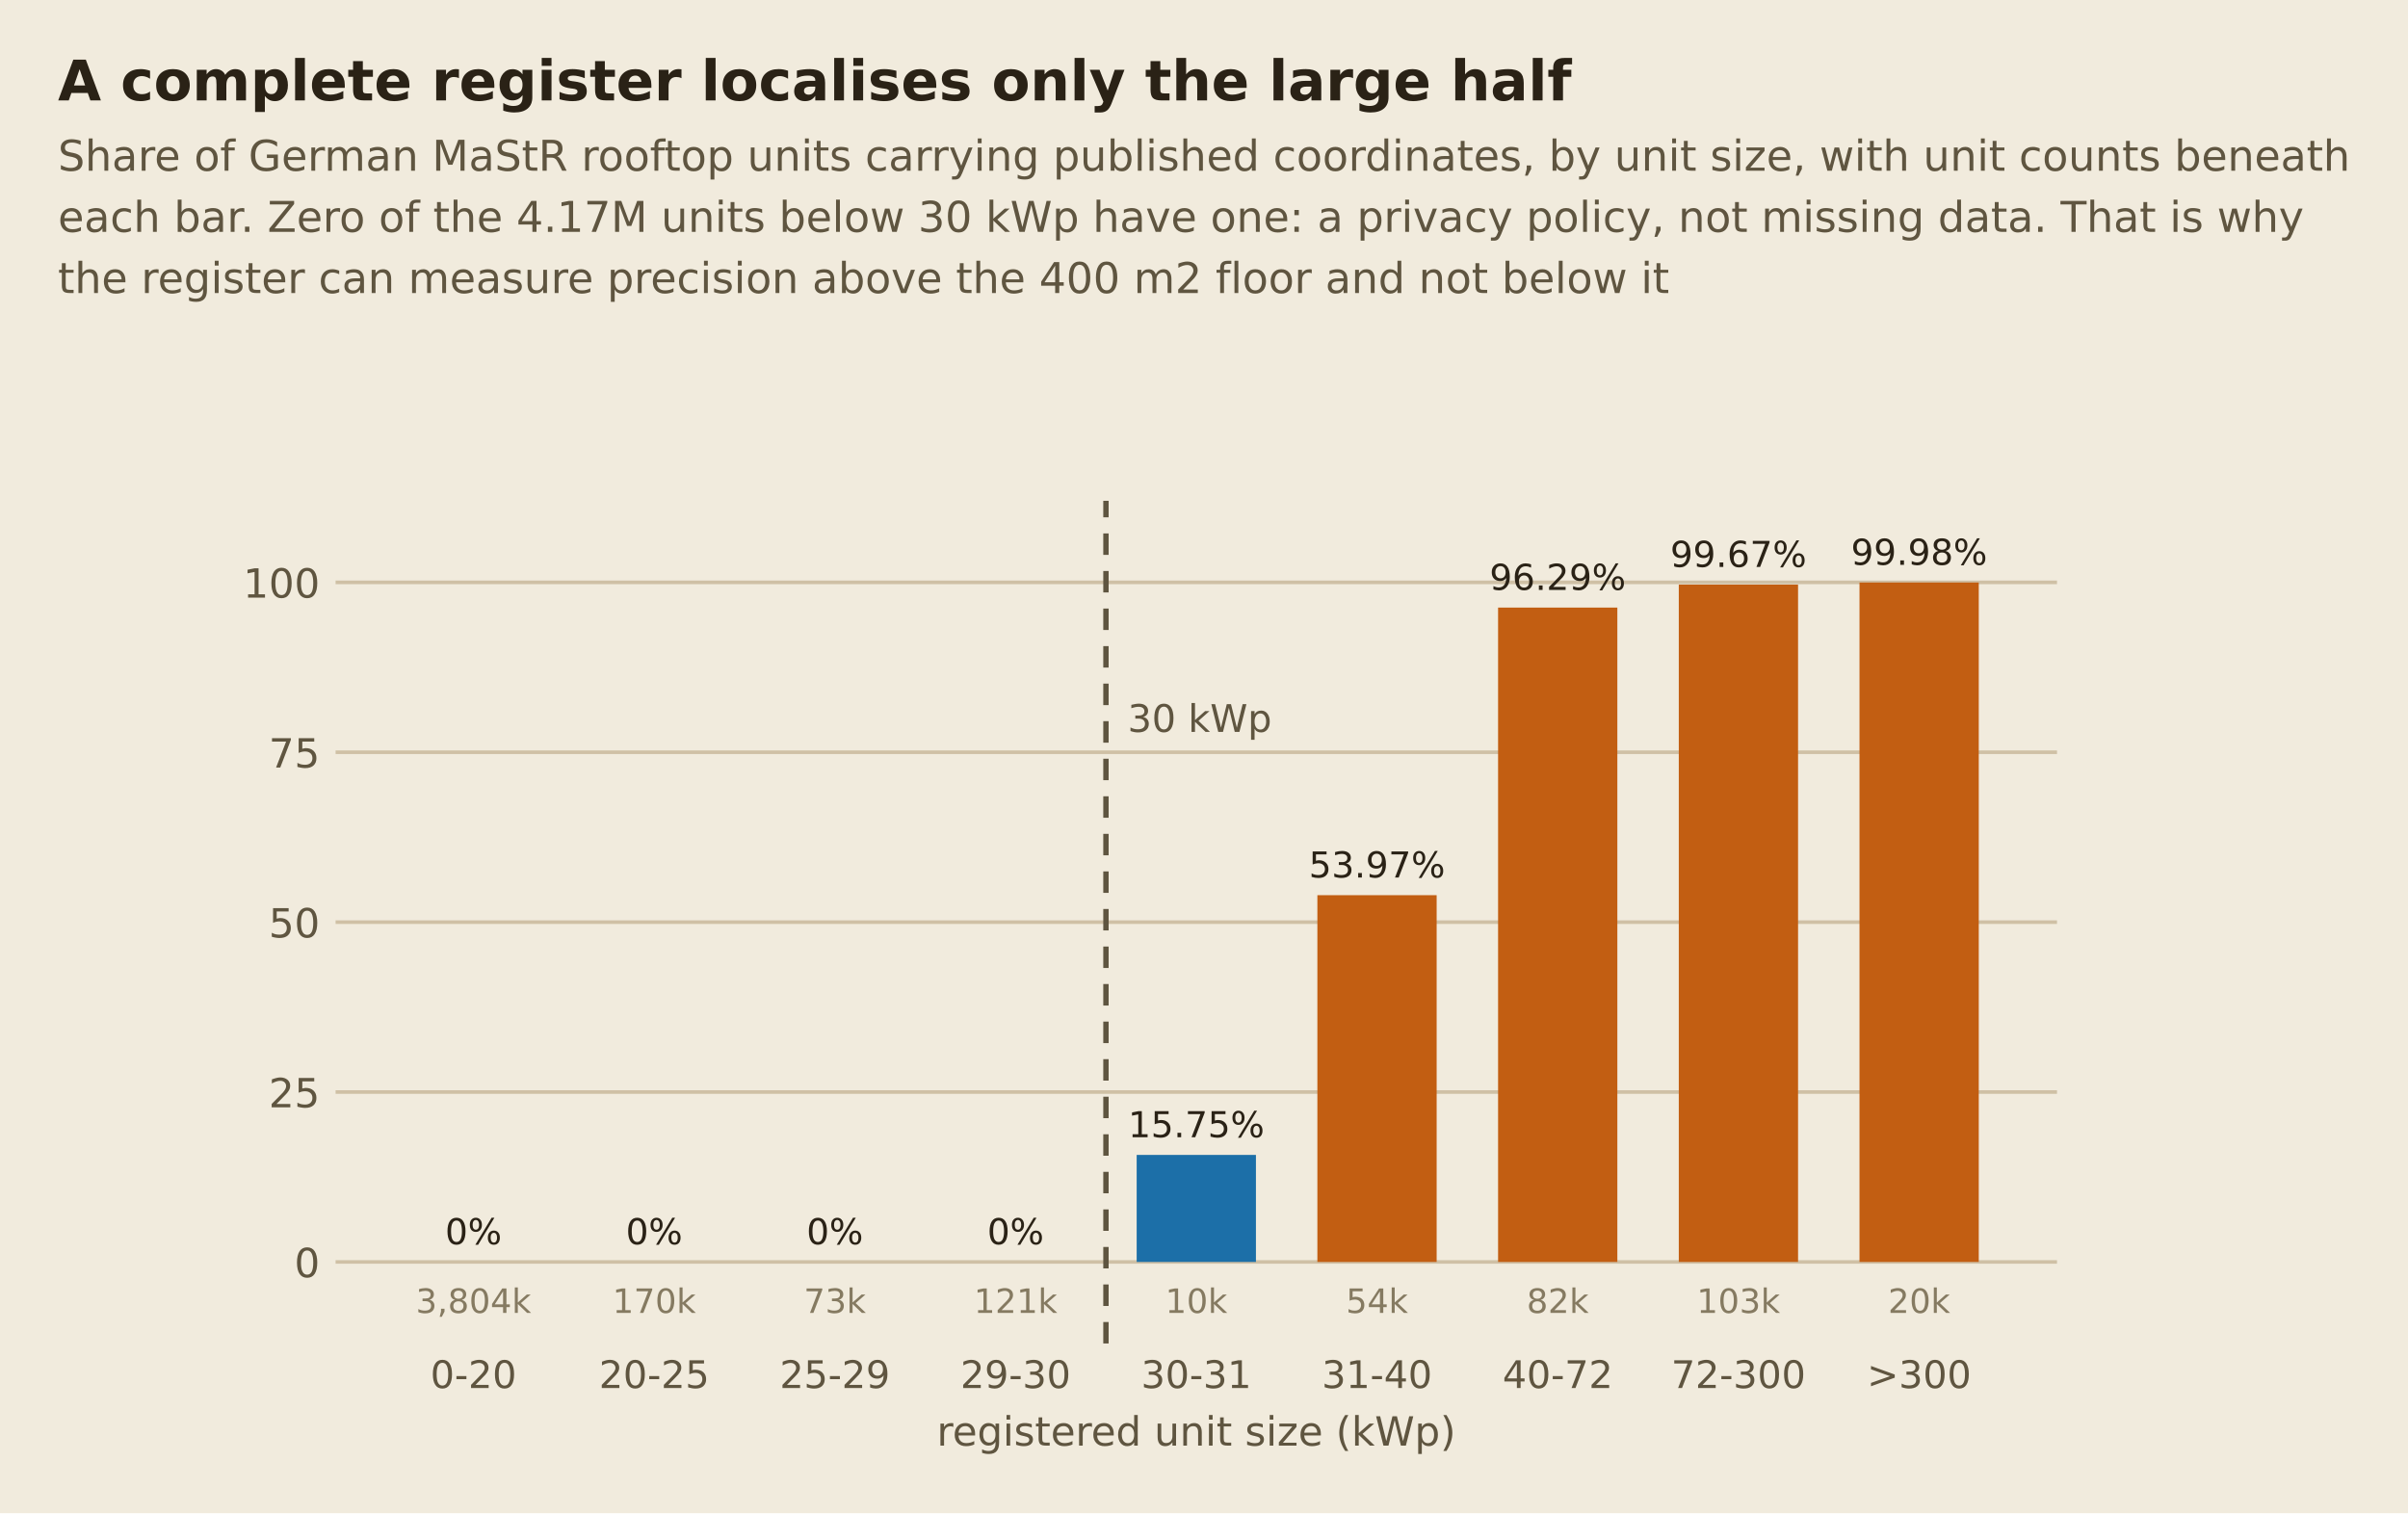
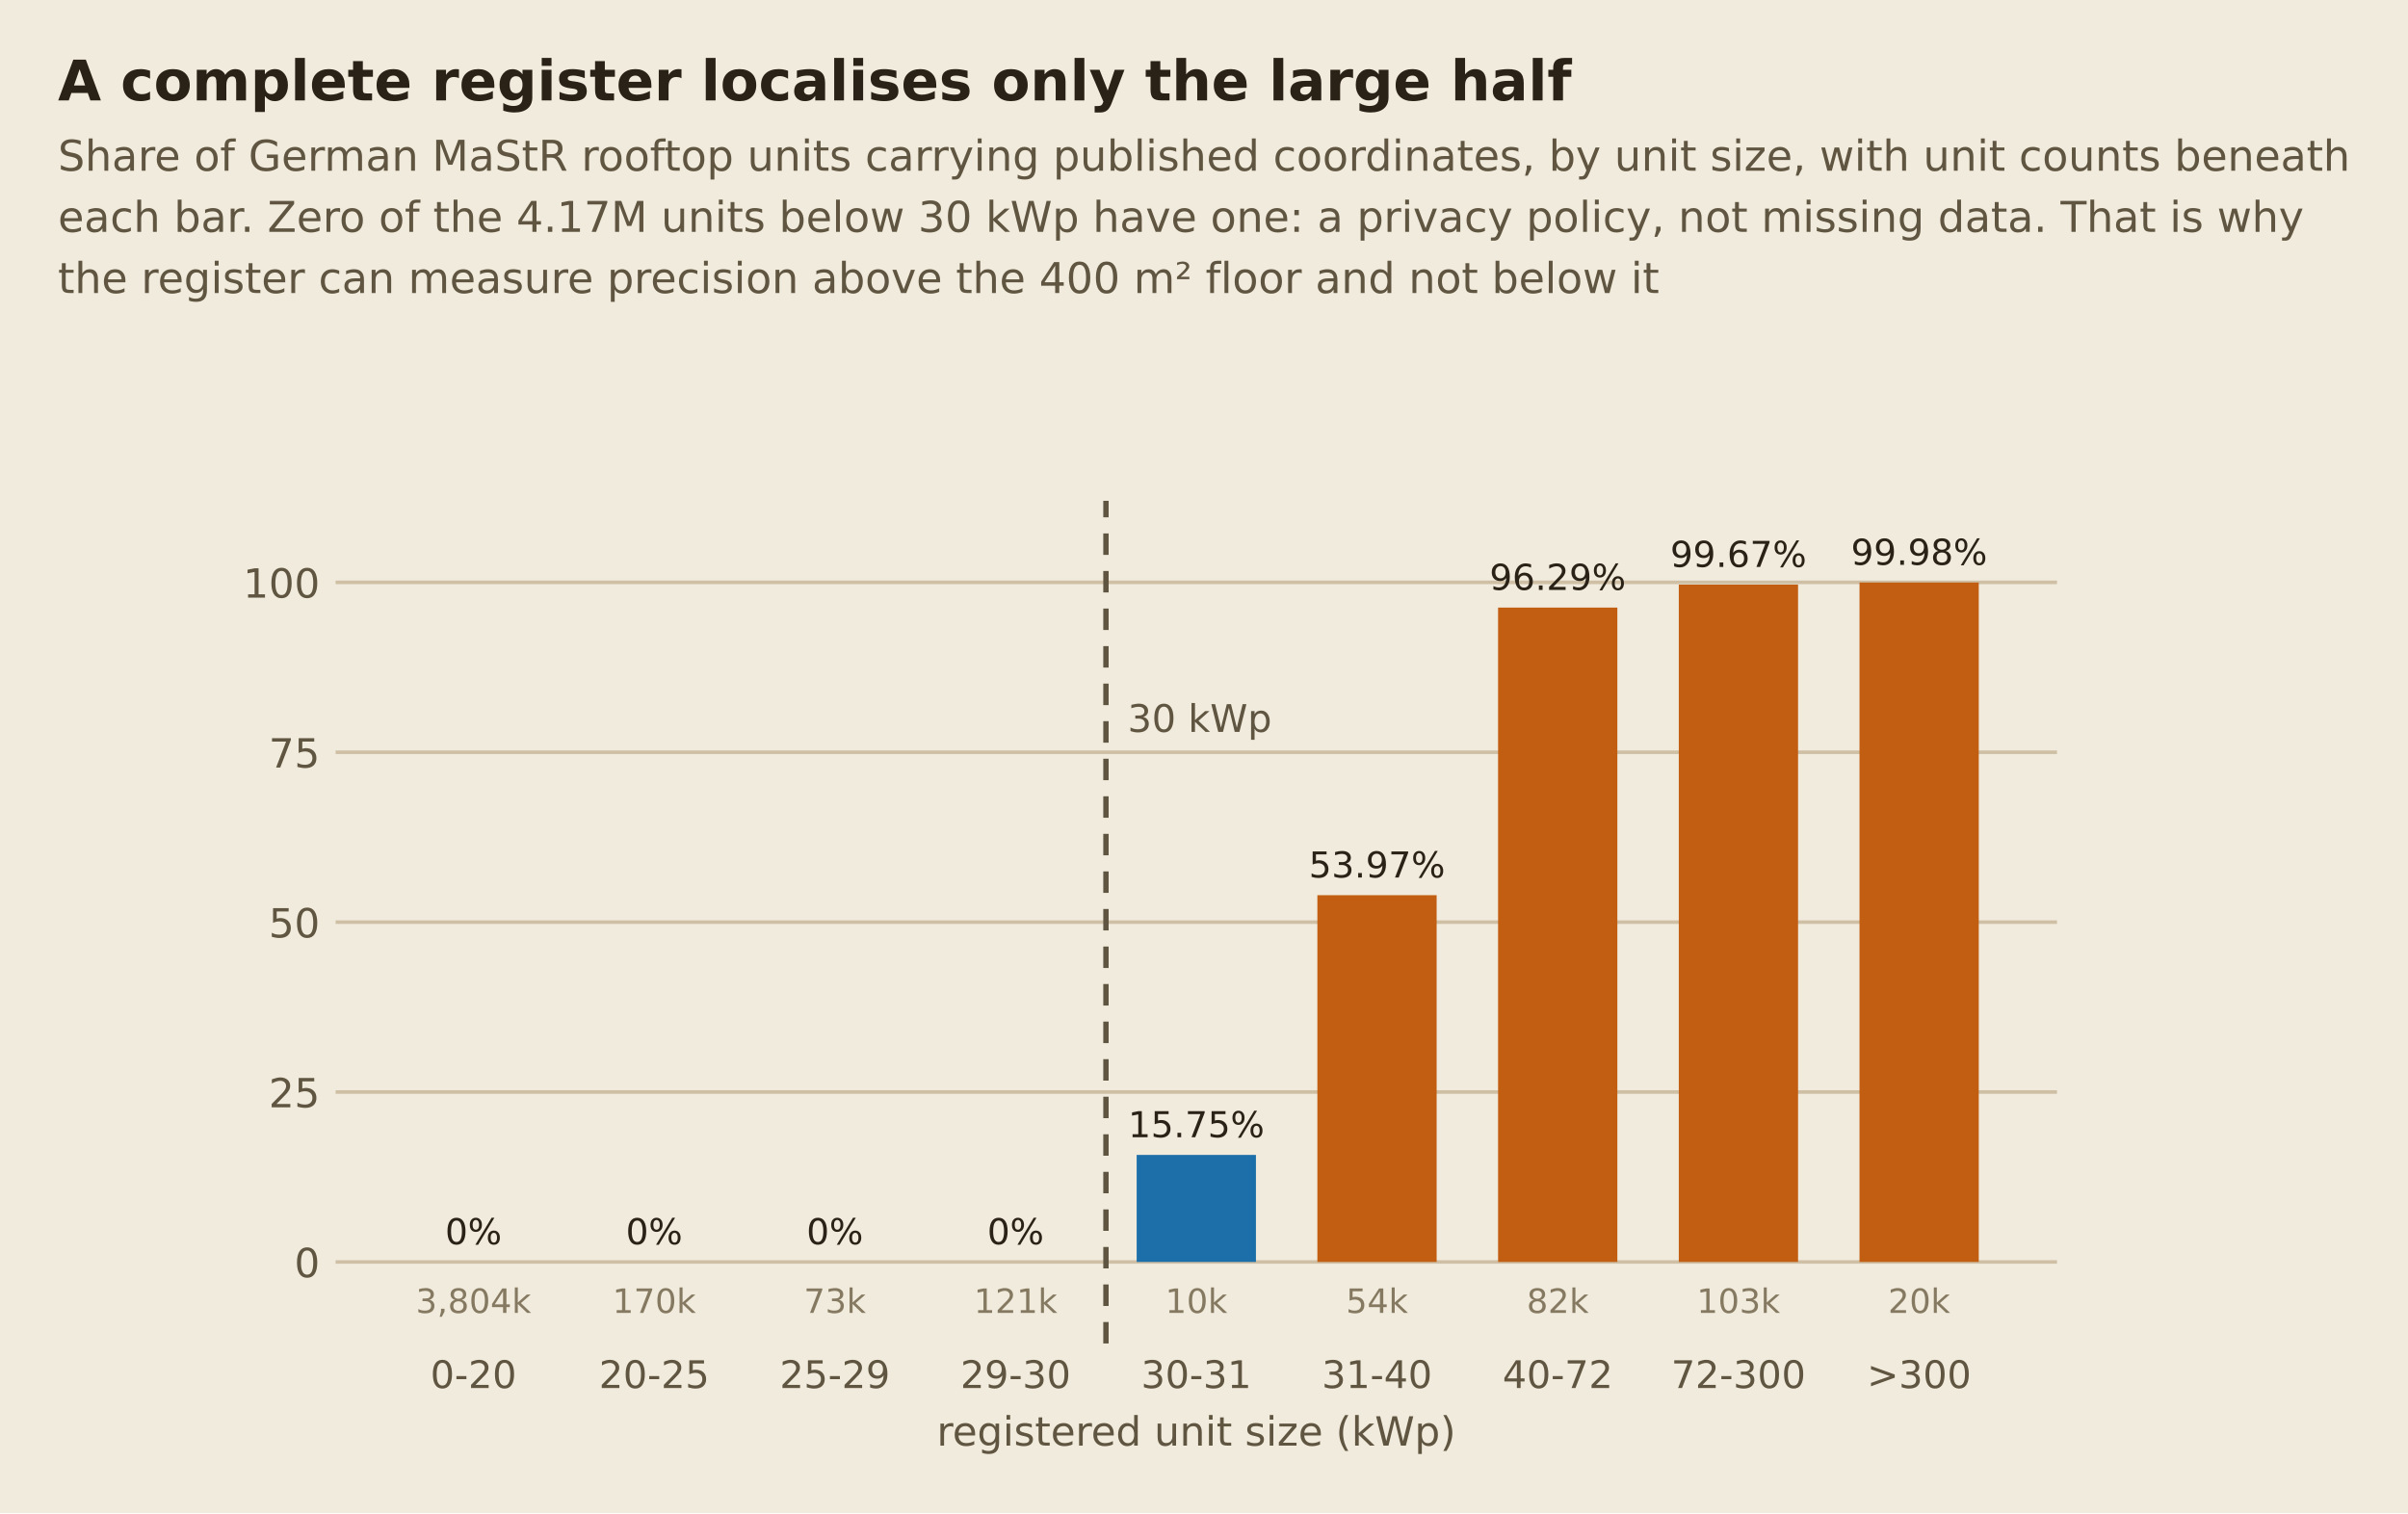
<svg xmlns="http://www.w3.org/2000/svg" width="538.583pt" height="338.483pt" viewBox="0 0 538.583 338.483" version="1.1">
  <defs>
    <style type="text/css">*{stroke-linejoin: round; stroke-linecap: butt}</style>
  </defs>
  <g id="figure_1">
    <g id="patch_1">
      <path d="M 0 338.483  L 538.583 338.483  L 538.583 0  L 0 0  z " style="fill: #f1ebdd" />
    </g>
    <g id="axes_1">
      <g id="patch_2">
        <path d="M 75.06 300.522  L 460.08 300.522  L 460.08 112.026  L 75.06 112.026  z " style="fill: #f1ebdd" />
      </g>
      <g id="matplotlib.axis_1">
        <g id="xtick_1">
          <g id="line2d_1" />
          <g id="text_1">
            <text style="font-size: 8.5px; font-family: 'DejaVu Sans'; text-anchor: middle; fill: #5f5540" x="105.899" y="310.48" transform="rotate(-0 105.8988 310.4801)">0-20</text>
          </g>
        </g>
        <g id="xtick_2">
          <g id="line2d_2" />
          <g id="text_2">
            <text style="font-size: 8.5px; font-family: 'DejaVu Sans'; text-anchor: middle; fill: #5f5540" x="146.317" y="310.48" transform="rotate(-0 146.3166 310.4801)">20-25</text>
          </g>
        </g>
        <g id="xtick_3">
          <g id="line2d_3" />
          <g id="text_3">
            <text style="font-size: 8.5px; font-family: 'DejaVu Sans'; text-anchor: middle; fill: #5f5540" x="186.734" y="310.48" transform="rotate(-0 186.7344 310.4801)">25-29</text>
          </g>
        </g>
        <g id="xtick_4">
          <g id="line2d_4" />
          <g id="text_4">
            <text style="font-size: 8.5px; font-family: 'DejaVu Sans'; text-anchor: middle; fill: #5f5540" x="227.152" y="310.48" transform="rotate(-0 227.1522 310.4801)">29-30</text>
          </g>
        </g>
        <g id="xtick_5">
          <g id="line2d_5" />
          <g id="text_5">
            <text style="font-size: 8.5px; font-family: 'DejaVu Sans'; text-anchor: middle; fill: #5f5540" x="267.57" y="310.48" transform="rotate(-0 267.57 310.4801)">30-31</text>
          </g>
        </g>
        <g id="xtick_6">
          <g id="line2d_6" />
          <g id="text_6">
            <text style="font-size: 8.5px; font-family: 'DejaVu Sans'; text-anchor: middle; fill: #5f5540" x="307.988" y="310.48" transform="rotate(-0 307.9878 310.4801)">31-40</text>
          </g>
        </g>
        <g id="xtick_7">
          <g id="line2d_7" />
          <g id="text_7">
            <text style="font-size: 8.5px; font-family: 'DejaVu Sans'; text-anchor: middle; fill: #5f5540" x="348.406" y="310.48" transform="rotate(-0 348.4056 310.4801)">40-72</text>
          </g>
        </g>
        <g id="xtick_8">
          <g id="line2d_8" />
          <g id="text_8">
            <text style="font-size: 8.5px; font-family: 'DejaVu Sans'; text-anchor: middle; fill: #5f5540" x="388.823" y="310.48" transform="rotate(-0 388.8234 310.4801)">72-300</text>
          </g>
        </g>
        <g id="xtick_9">
          <g id="line2d_9" />
          <g id="text_9">
            <text style="font-size: 8.5px; font-family: 'DejaVu Sans'; text-anchor: middle; fill: #5f5540" x="429.241" y="310.48" transform="rotate(-0 429.2412 310.4801)">&gt;300</text>
          </g>
        </g>
        <g id="text_10">
          <text style="font-size: 9px; font-family: 'DejaVu Sans'; text-anchor: middle; fill: #5f5540" x="267.57" y="323.361" transform="rotate(-0 267.57 323.3606)">registered unit size (kWp)</text>
        </g>
      </g>
      <g id="matplotlib.axis_2">
        <g id="ytick_1">
          <g id="line2d_10">
-             <path d="M 75.06 282.28  L 460.08 282.28  " clip-path="url(#pd4824719d4)" style="fill: none; stroke: #cfc0a5; stroke-width: 0.8; stroke-linecap: square" />
+             <path d="M 75.06 282.28  L 460.08 282.28  " clip-path="url(#p1d6337e1a1)" style="fill: none; stroke: #cfc0a5; stroke-width: 0.8; stroke-linecap: square" />
          </g>
          <g id="line2d_11" />
          <g id="text_11">
            <text style="font-size: 9px; font-family: 'DejaVu Sans'; text-anchor: end; fill: #5f5540" x="71.56" y="285.699" transform="rotate(-0 71.56 285.6994)">0</text>
          </g>
        </g>
        <g id="ytick_2">
          <g id="line2d_12">
-             <path d="M 75.06 244.277  L 460.08 244.277  " clip-path="url(#pd4824719d4)" style="fill: none; stroke: #cfc0a5; stroke-width: 0.8; stroke-linecap: square" />
+             <path d="M 75.06 244.277  L 460.08 244.277  " clip-path="url(#p1d6337e1a1)" style="fill: none; stroke: #cfc0a5; stroke-width: 0.8; stroke-linecap: square" />
          </g>
          <g id="line2d_13" />
          <g id="text_12">
            <text style="font-size: 9px; font-family: 'DejaVu Sans'; text-anchor: end; fill: #5f5540" x="71.56" y="247.696" transform="rotate(-0 71.56 247.6962)">25</text>
          </g>
        </g>
        <g id="ytick_3">
          <g id="line2d_14">
-             <path d="M 75.06 206.274  L 460.08 206.274  " clip-path="url(#pd4824719d4)" style="fill: none; stroke: #cfc0a5; stroke-width: 0.8; stroke-linecap: square" />
+             <path d="M 75.06 206.274  L 460.08 206.274  " clip-path="url(#p1d6337e1a1)" style="fill: none; stroke: #cfc0a5; stroke-width: 0.8; stroke-linecap: square" />
          </g>
          <g id="line2d_15" />
          <g id="text_13">
            <text style="font-size: 9px; font-family: 'DejaVu Sans'; text-anchor: end; fill: #5f5540" x="71.56" y="209.693" transform="rotate(-0 71.56 209.693)">50</text>
          </g>
        </g>
        <g id="ytick_4">
          <g id="line2d_16">
-             <path d="M 75.06 168.271  L 460.08 168.271  " clip-path="url(#pd4824719d4)" style="fill: none; stroke: #cfc0a5; stroke-width: 0.8; stroke-linecap: square" />
+             <path d="M 75.06 168.271  L 460.08 168.271  " clip-path="url(#p1d6337e1a1)" style="fill: none; stroke: #cfc0a5; stroke-width: 0.8; stroke-linecap: square" />
          </g>
          <g id="line2d_17" />
          <g id="text_14">
            <text style="font-size: 9px; font-family: 'DejaVu Sans'; text-anchor: end; fill: #5f5540" x="71.56" y="171.69" transform="rotate(-0 71.56 171.6898)">75</text>
          </g>
        </g>
        <g id="ytick_5">
          <g id="line2d_18">
-             <path d="M 75.06 130.268  L 460.08 130.268  " clip-path="url(#pd4824719d4)" style="fill: none; stroke: #cfc0a5; stroke-width: 0.8; stroke-linecap: square" />
+             <path d="M 75.06 130.268  L 460.08 130.268  " clip-path="url(#p1d6337e1a1)" style="fill: none; stroke: #cfc0a5; stroke-width: 0.8; stroke-linecap: square" />
          </g>
          <g id="line2d_19" />
          <g id="text_15">
            <text style="font-size: 9px; font-family: 'DejaVu Sans'; text-anchor: end; fill: #5f5540" x="71.56" y="133.687" transform="rotate(-0 71.56 133.6865)">100</text>
          </g>
        </g>
      </g>
      <g id="patch_3">
-         <path d="M 92.561 282.28  L 119.237 282.28  L 119.237 282.28  L 92.561 282.28  z " clip-path="url(#pd4824719d4)" style="fill: #1c6fa8" />
+         <path d="M 92.561 282.28  L 119.237 282.28  L 119.237 282.28  L 92.561 282.28  z " clip-path="url(#p1d6337e1a1)" style="fill: #1c6fa8" />
      </g>
      <g id="patch_4">
-         <path d="M 132.979 282.28  L 159.654 282.28  L 159.654 282.28  L 132.979 282.28  z " clip-path="url(#pd4824719d4)" style="fill: #1c6fa8" />
+         <path d="M 132.979 282.28  L 159.654 282.28  L 159.654 282.28  L 132.979 282.28  z " clip-path="url(#p1d6337e1a1)" style="fill: #1c6fa8" />
      </g>
      <g id="patch_5">
-         <path d="M 173.397 282.28  L 200.072 282.28  L 200.072 282.28  L 173.397 282.28  z " clip-path="url(#pd4824719d4)" style="fill: #1c6fa8" />
+         <path d="M 173.397 282.28  L 200.072 282.28  L 200.072 282.28  L 173.397 282.28  z " clip-path="url(#p1d6337e1a1)" style="fill: #1c6fa8" />
      </g>
      <g id="patch_6">
-         <path d="M 213.814 282.28  L 240.49 282.28  L 240.49 282.28  L 213.814 282.28  z " clip-path="url(#pd4824719d4)" style="fill: #1c6fa8" />
+         <path d="M 213.814 282.28  L 240.49 282.28  L 240.49 282.28  L 213.814 282.28  z " clip-path="url(#p1d6337e1a1)" style="fill: #1c6fa8" />
      </g>
      <g id="patch_7">
-         <path d="M 254.232 282.28  L 280.908 282.28  L 280.908 258.338  L 254.232 258.338  z " clip-path="url(#pd4824719d4)" style="fill: #1c6fa8" />
+         <path d="M 254.232 282.28  L 280.908 282.28  L 280.908 258.338  L 254.232 258.338  z " clip-path="url(#p1d6337e1a1)" style="fill: #1c6fa8" />
      </g>
      <g id="patch_8">
-         <path d="M 294.65 282.28  L 321.326 282.28  L 321.326 200.239  L 294.65 200.239  z " clip-path="url(#pd4824719d4)" style="fill: #c25e12" />
+         <path d="M 294.65 282.28  L 321.326 282.28  L 321.326 200.239  L 294.65 200.239  z " clip-path="url(#p1d6337e1a1)" style="fill: #c25e12" />
      </g>
      <g id="patch_9">
-         <path d="M 335.068 282.28  L 361.743 282.28  L 361.743 135.907  L 335.068 135.907  z " clip-path="url(#pd4824719d4)" style="fill: #c25e12" />
+         <path d="M 335.068 282.28  L 361.743 282.28  L 361.743 135.907  L 335.068 135.907  z " clip-path="url(#p1d6337e1a1)" style="fill: #c25e12" />
      </g>
      <g id="patch_10">
-         <path d="M 375.486 282.28  L 402.161 282.28  L 402.161 130.769  L 375.486 130.769  z " clip-path="url(#pd4824719d4)" style="fill: #c25e12" />
+         <path d="M 375.486 282.28  L 402.161 282.28  L 402.161 130.769  L 375.486 130.769  z " clip-path="url(#p1d6337e1a1)" style="fill: #c25e12" />
      </g>
      <g id="patch_11">
-         <path d="M 415.903 282.28  L 442.579 282.28  L 442.579 130.298  L 415.903 130.298  z " clip-path="url(#pd4824719d4)" style="fill: #c25e12" />
+         <path d="M 415.903 282.28  L 442.579 282.28  L 442.579 130.298  L 415.903 130.298  z " clip-path="url(#p1d6337e1a1)" style="fill: #c25e12" />
      </g>
      <g id="text_16">
        <text style="font-size: 8px; font-family: 'DejaVu Sans'; text-anchor: middle; fill: #2a2216" x="105.899" y="278.328" transform="rotate(-0 105.8988 278.3282)">0%</text>
      </g>
      <g id="text_17">
        <text style="font-size: 7.5px; font-family: 'DejaVu Sans'; text-anchor: middle; fill: #857a61" x="105.899" y="293.681" transform="rotate(-0 105.8988 293.6815)">3,804k</text>
      </g>
      <g id="text_18">
        <text style="font-size: 8px; font-family: 'DejaVu Sans'; text-anchor: middle; fill: #2a2216" x="146.317" y="278.328" transform="rotate(-0 146.3166 278.3282)">0%</text>
      </g>
      <g id="text_19">
        <text style="font-size: 7.5px; font-family: 'DejaVu Sans'; text-anchor: middle; fill: #857a61" x="146.317" y="293.681" transform="rotate(-0 146.3166 293.6815)">170k</text>
      </g>
      <g id="text_20">
        <text style="font-size: 8px; font-family: 'DejaVu Sans'; text-anchor: middle; fill: #2a2216" x="186.734" y="278.328" transform="rotate(-0 186.7344 278.3282)">0%</text>
      </g>
      <g id="text_21">
        <text style="font-size: 7.5px; font-family: 'DejaVu Sans'; text-anchor: middle; fill: #857a61" x="186.734" y="293.681" transform="rotate(-0 186.7344 293.6815)">73k</text>
      </g>
      <g id="text_22">
        <text style="font-size: 8px; font-family: 'DejaVu Sans'; text-anchor: middle; fill: #2a2216" x="227.152" y="278.328" transform="rotate(-0 227.1522 278.3282)">0%</text>
      </g>
      <g id="text_23">
        <text style="font-size: 7.5px; font-family: 'DejaVu Sans'; text-anchor: middle; fill: #857a61" x="227.152" y="293.681" transform="rotate(-0 227.1522 293.6815)">121k</text>
      </g>
      <g id="text_24">
        <text style="font-size: 8px; font-family: 'DejaVu Sans'; text-anchor: middle; fill: #2a2216" x="267.57" y="254.386" transform="rotate(-0 267.57 254.3861)">15.75%</text>
      </g>
      <g id="text_25">
        <text style="font-size: 7.5px; font-family: 'DejaVu Sans'; text-anchor: middle; fill: #857a61" x="267.57" y="293.681" transform="rotate(-0 267.57 293.6815)">10k</text>
      </g>
      <g id="text_26">
        <text style="font-size: 8px; font-family: 'DejaVu Sans'; text-anchor: middle; fill: #2a2216" x="307.988" y="196.287" transform="rotate(-0 307.9878 196.2868)">53.97%</text>
      </g>
      <g id="text_27">
        <text style="font-size: 7.5px; font-family: 'DejaVu Sans'; text-anchor: middle; fill: #857a61" x="307.988" y="293.681" transform="rotate(-0 307.9878 293.6815)">54k</text>
      </g>
      <g id="text_28">
        <text style="font-size: 8px; font-family: 'DejaVu Sans'; text-anchor: middle; fill: #2a2216" x="348.406" y="131.955" transform="rotate(-0 348.4056 131.9549)">96.29%</text>
      </g>
      <g id="text_29">
        <text style="font-size: 7.5px; font-family: 'DejaVu Sans'; text-anchor: middle; fill: #857a61" x="348.406" y="293.681" transform="rotate(-0 348.4056 293.6815)">82k</text>
      </g>
      <g id="text_30">
        <text style="font-size: 8px; font-family: 'DejaVu Sans'; text-anchor: middle; fill: #2a2216" x="388.823" y="126.817" transform="rotate(-0 388.8234 126.8169)">99.67%</text>
      </g>
      <g id="text_31">
        <text style="font-size: 7.5px; font-family: 'DejaVu Sans'; text-anchor: middle; fill: #857a61" x="388.823" y="293.681" transform="rotate(-0 388.8234 293.6815)">103k</text>
      </g>
      <g id="text_32">
        <text style="font-size: 8px; font-family: 'DejaVu Sans'; text-anchor: middle; fill: #2a2216" x="429.241" y="126.346" transform="rotate(-0 429.2412 126.3457)">99.98%</text>
      </g>
      <g id="text_33">
        <text style="font-size: 7.5px; font-family: 'DejaVu Sans'; text-anchor: middle; fill: #857a61" x="429.241" y="293.681" transform="rotate(-0 429.2412 293.6815)">20k</text>
      </g>
      <g id="text_34">
        <text style="font-size: 8.5px; font-family: 'DejaVu Sans'; text-anchor: start; fill: #5f5540" x="252.211" y="163.71" transform="rotate(-0 252.2112 163.7104)">30 kWp</text>
      </g>
      <g id="line2d_20">
-         <path d="M 247.361 300.522  L 247.361 112.026  " clip-path="url(#pd4824719d4)" style="fill: none; stroke-dasharray: 4.8,3.6; stroke-dashoffset: 0; stroke: #5f5540; stroke-width: 1.2" />
+         <path d="M 247.361 300.522  L 247.361 112.026  " clip-path="url(#p1d6337e1a1)" style="fill: none; stroke-dasharray: 4.8,3.6; stroke-dashoffset: 0; stroke: #5f5540; stroke-width: 1.2" />
      </g>
    </g>
    <g id="text_35">
      <text style="font-weight: 700; font-size: 12.5px; font-family: 'DejaVu Sans'; text-anchor: start; fill: #2a2216" x="12.96" y="22.458" transform="rotate(-0 12.96 22.45805)">A complete register localises only the large half</text>
    </g>
    <g id="text_36">
      <text style="font-size: 9.5px; font-family: 'DejaVu Sans'; text-anchor: start; fill: #5f5540" x="12.96" y="38.19" transform="rotate(-0 12.96 38.19005)">Share of German MaStR rooftop units carrying published coordinates, by unit size, with unit counts beneath</text>
    </g>
    <g id="text_37">
      <text style="font-size: 9.5px; font-family: 'DejaVu Sans'; text-anchor: start; fill: #5f5540" x="12.96" y="51.87" transform="rotate(-0 12.96 51.87005)">each bar. Zero of the 4.17M units below 30 kWp have one: a privacy policy, not missing data. That is why</text>
    </g>
    <g id="text_38">
-       <text style="font-size: 9.5px; font-family: 'DejaVu Sans'; text-anchor: start; fill: #5f5540" x="12.96" y="65.55" transform="rotate(-0 12.96 65.55005)">the register can measure precision above the 400 m2 floor and not below it</text>
+       <text style="font-size: 9.5px; font-family: 'DejaVu Sans'; text-anchor: start; fill: #5f5540" x="12.96" y="65.55" transform="rotate(-0 12.96 65.55005)">the register can measure precision above the 400 m² floor and not below it</text>
    </g>
  </g>
  <defs>
-     <clipPath id="pd4824719d4">
+     <clipPath id="p1d6337e1a1">
      <rect x="75.06" y="112.026" width="385.02" height="188.496" />
    </clipPath>
  </defs>
</svg>
